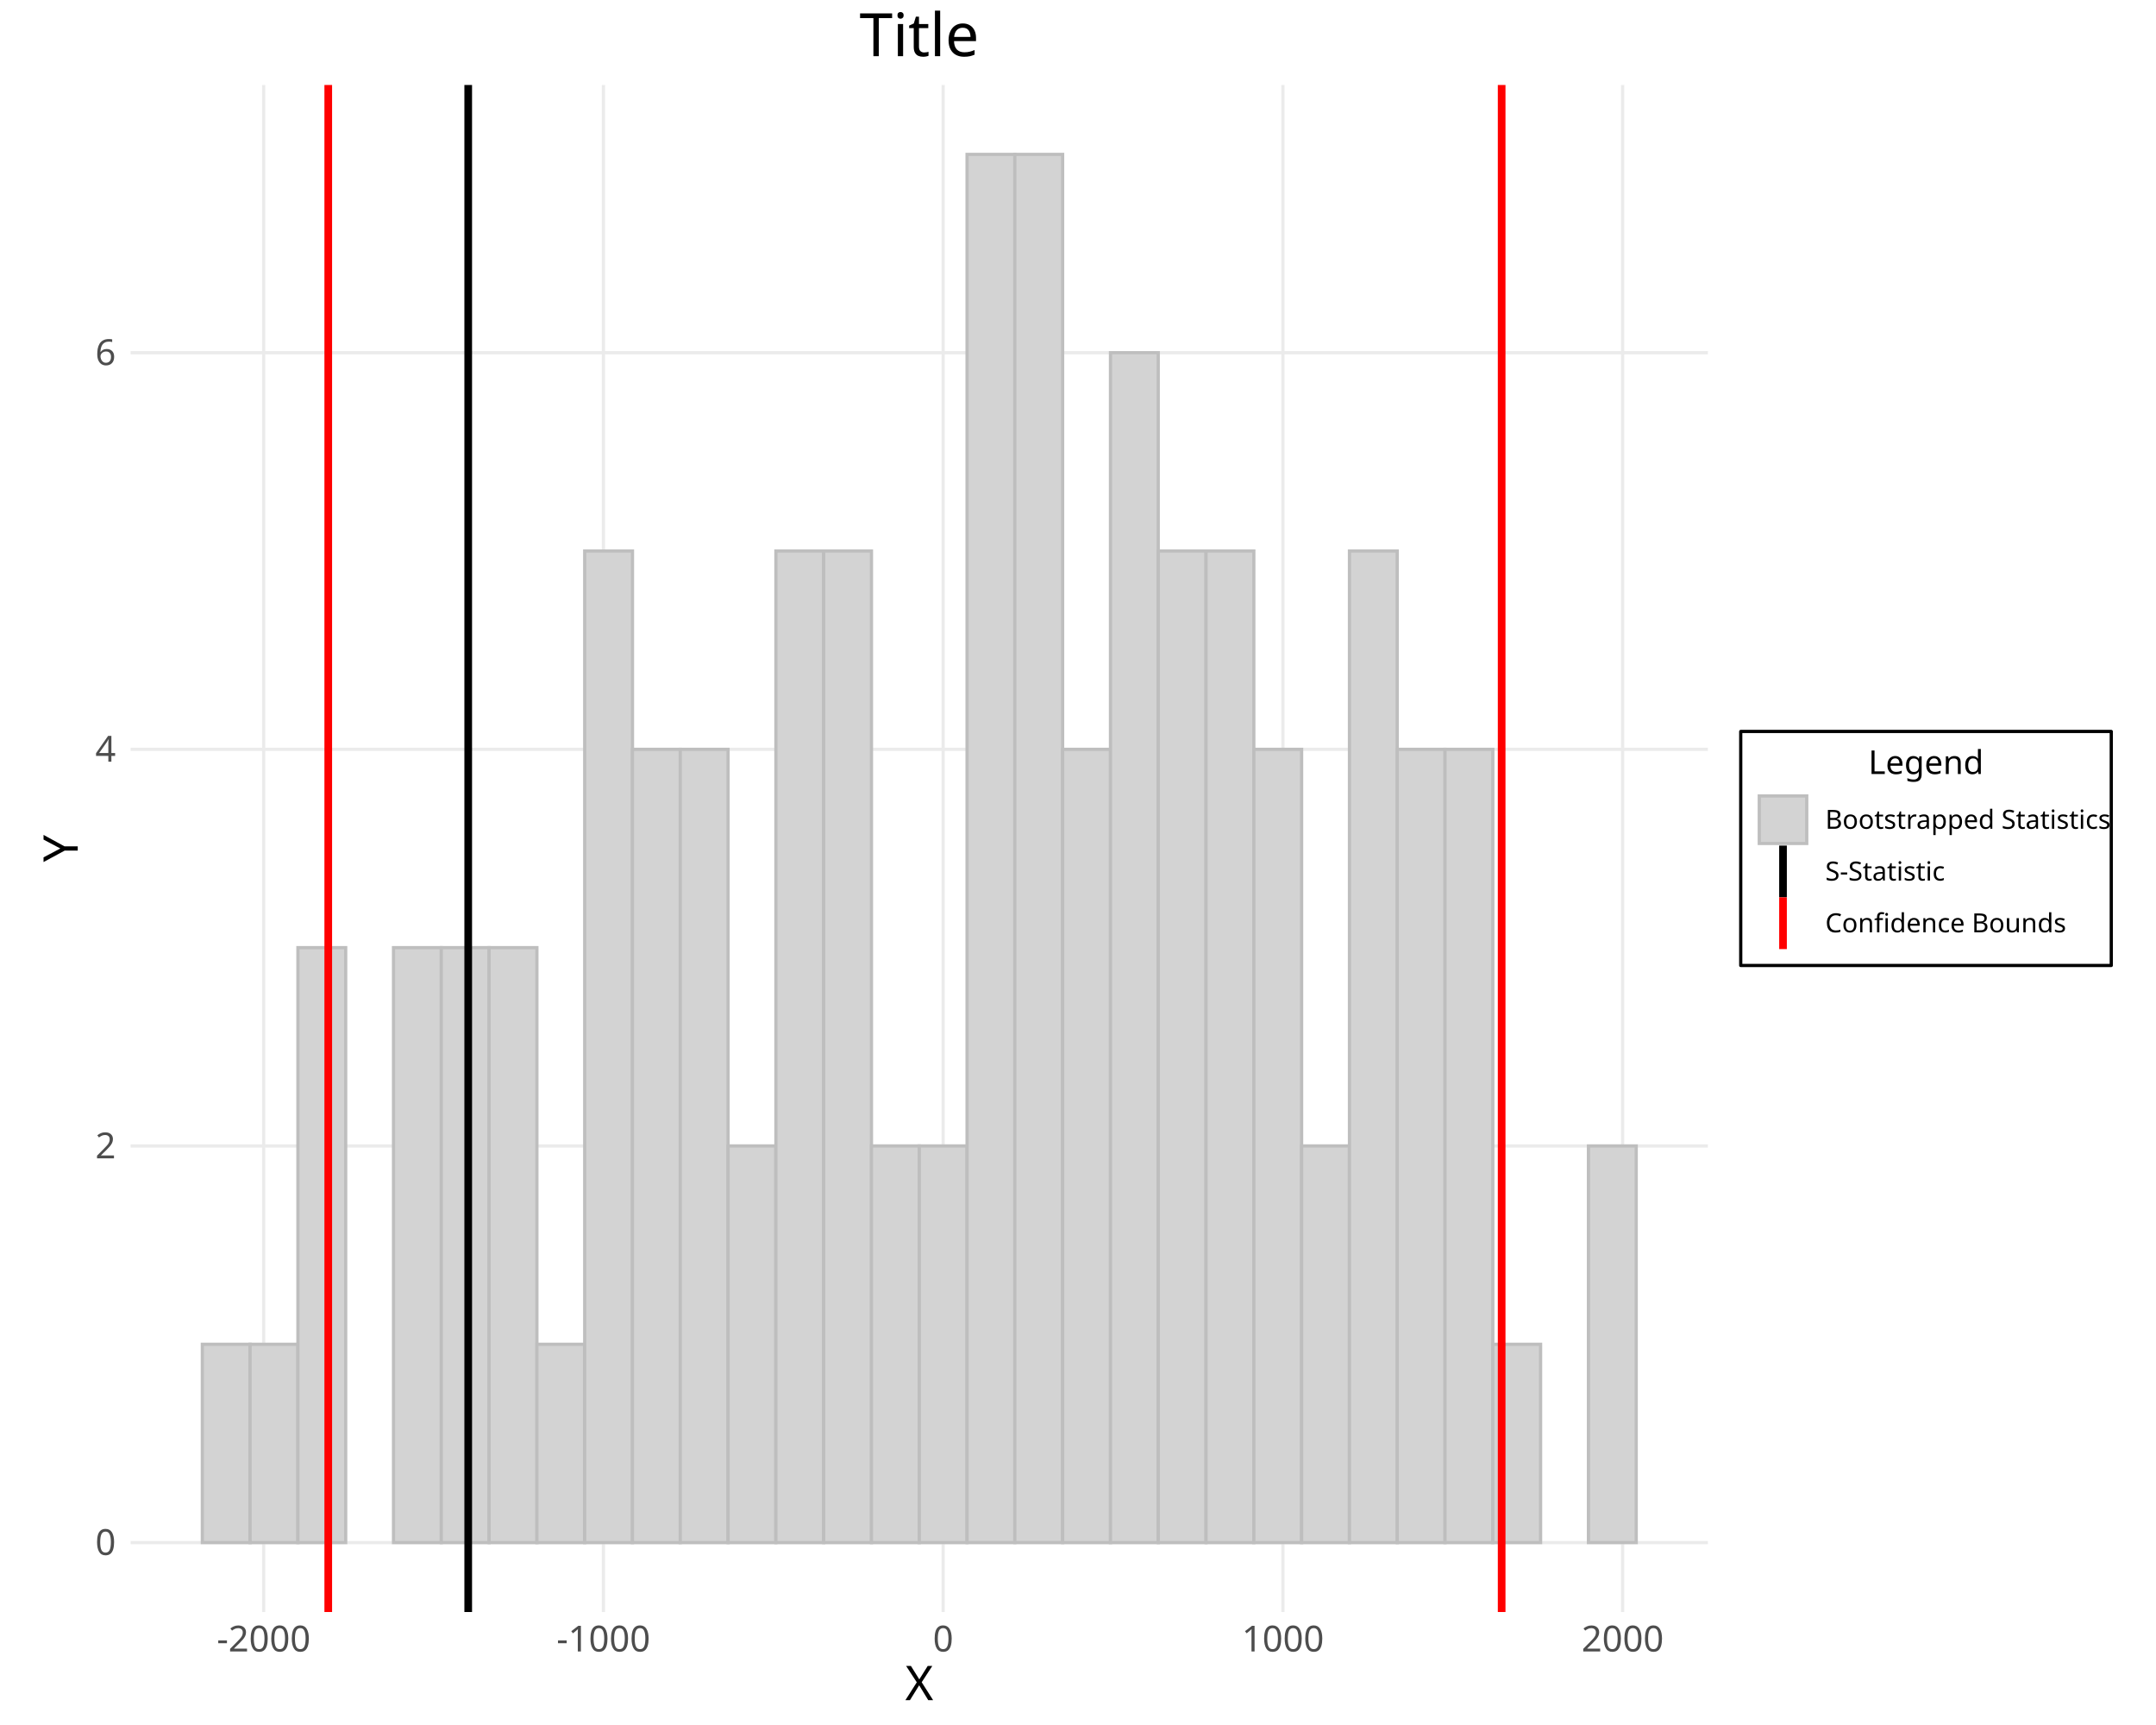
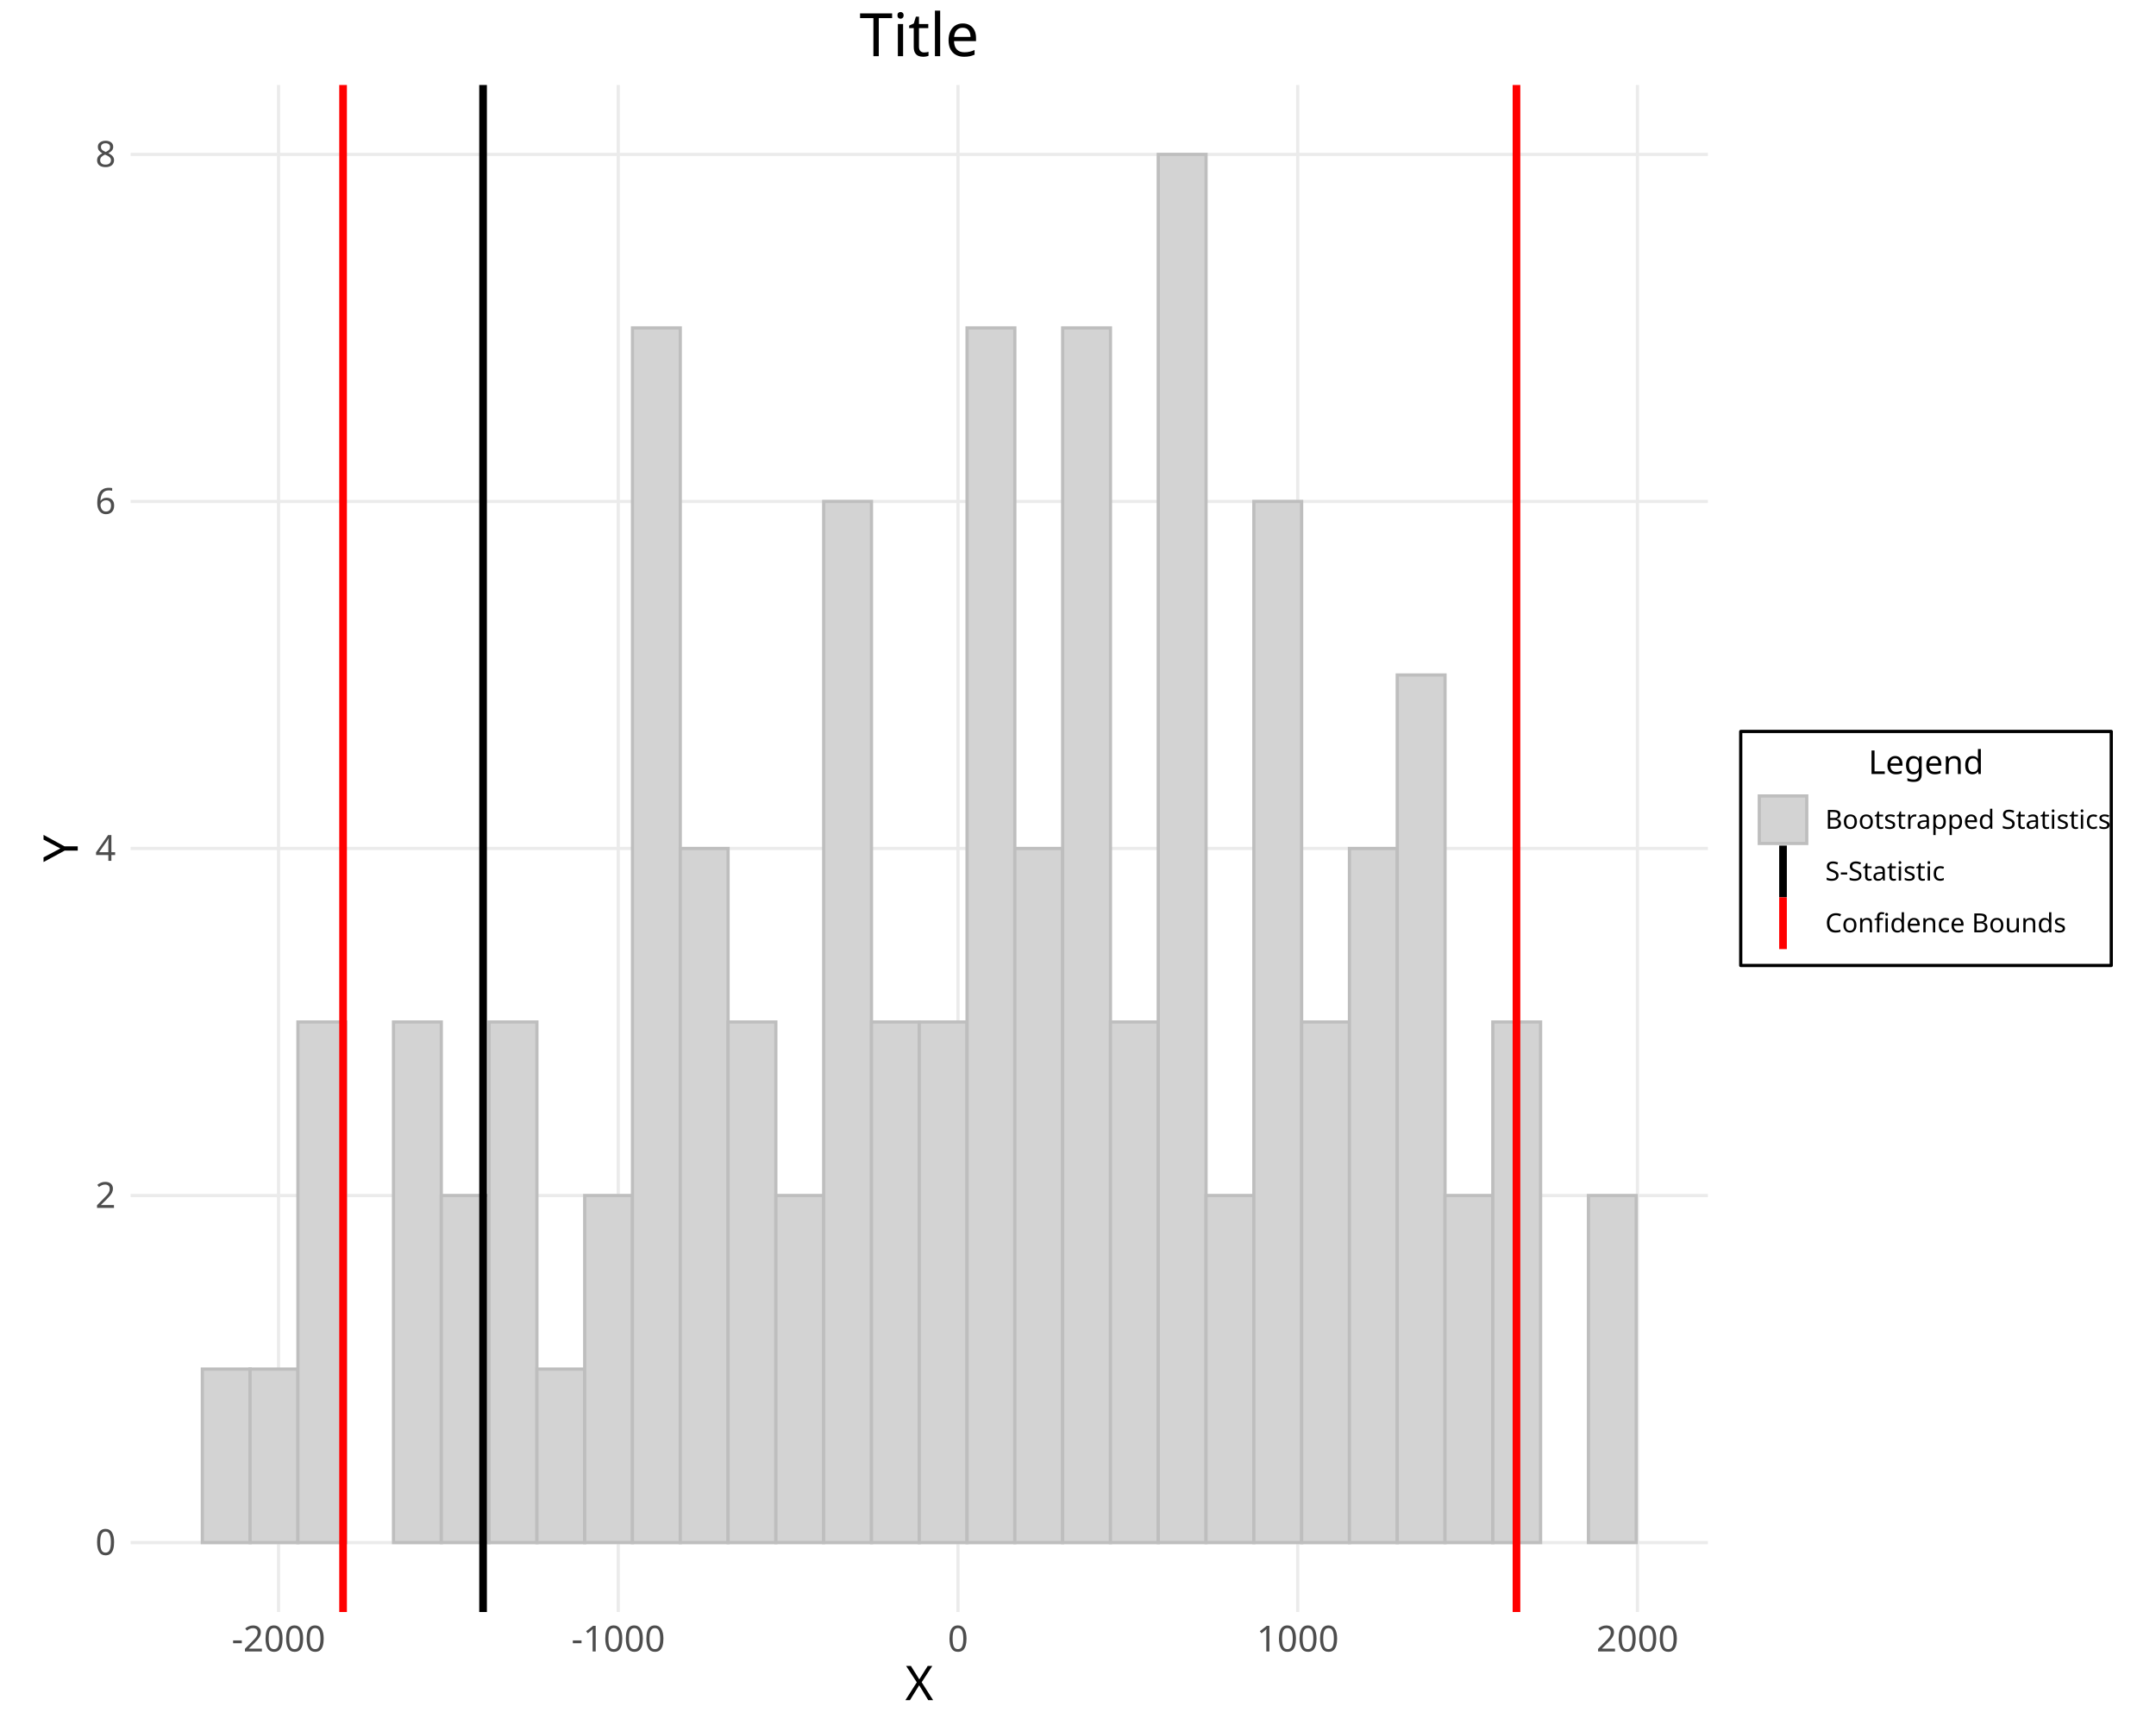
<svg xmlns="http://www.w3.org/2000/svg" class="svglite" data-engine-version="2.0" width="720.00pt" height="576.00pt" viewBox="0 0 720.00 576.00">
  <defs>
    <style type="text/css">
    .svglite line, .svglite polyline, .svglite polygon, .svglite path, .svglite rect, .svglite circle {
      fill: none;
      stroke: #000000;
      stroke-linecap: round;
      stroke-linejoin: round;
      stroke-miterlimit: 10.00;
    }
  </style>
  </defs>
  <rect width="100%" height="100%" style="stroke: none; fill: #FFFFFF;" />
  <defs>
    <clipPath id="cpMC4wMHw3MjAuMDB8MC4wMHw1NzYuMDA=">
      <rect x="0.00" y="0.00" width="720.00" height="576.00" />
    </clipPath>
  </defs>
  <g clip-path="url(#cpMC4wMHw3MjAuMDB8MC4wMHw1NzYuMDA=)">
    <rect x="0.00" y="0.00" width="720.00" height="576.00" style="stroke-width: 1.07; stroke: none; fill: #FFFFFF;" />
  </g>
  <defs>
    <clipPath id="cpNDMuNjJ8NTcwLjM2fDI4LjM4fDUzOC4yNw==">
      <rect x="43.62" y="28.38" width="526.74" height="509.89" />
    </clipPath>
  </defs>
  <g clip-path="url(#cpNDMuNjJ8NTcwLjM2fDI4LjM4fDUzOC4yNw==)">
    <polyline points="43.62,515.09 570.36,515.09 " style="stroke-width: 1.07; stroke: #EBEBEB; stroke-linecap: butt;" />
-     <polyline points="43.62,382.65 570.36,382.65 " style="stroke-width: 1.07; stroke: #EBEBEB; stroke-linecap: butt;" />
-     <polyline points="43.62,250.21 570.36,250.21 " style="stroke-width: 1.07; stroke: #EBEBEB; stroke-linecap: butt;" />
-     <polyline points="43.62,117.77 570.36,117.77 " style="stroke-width: 1.07; stroke: #EBEBEB; stroke-linecap: butt;" />
-     <polyline points="88.06,538.27 88.06,28.38 " style="stroke-width: 1.07; stroke: #EBEBEB; stroke-linecap: butt;" />
-     <polyline points="201.52,538.27 201.52,28.38 " style="stroke-width: 1.07; stroke: #EBEBEB; stroke-linecap: butt;" />
-     <polyline points="314.97,538.27 314.97,28.38 " style="stroke-width: 1.07; stroke: #EBEBEB; stroke-linecap: butt;" />
-     <polyline points="428.43,538.27 428.43,28.38 " style="stroke-width: 1.07; stroke: #EBEBEB; stroke-linecap: butt;" />
-     <polyline points="541.88,538.27 541.88,28.38 " style="stroke-width: 1.07; stroke: #EBEBEB; stroke-linecap: butt;" />
-     <rect x="67.57" y="448.87" width="15.96" height="66.22" style="stroke-width: 1.07; stroke: #BEBEBE; stroke-linecap: butt; stroke-linejoin: miter; fill: #D3D3D3;" />
-     <rect x="83.53" y="448.87" width="15.96" height="66.22" style="stroke-width: 1.07; stroke: #BEBEBE; stroke-linecap: butt; stroke-linejoin: miter; fill: #D3D3D3;" />
-     <rect x="99.49" y="316.43" width="15.96" height="198.66" style="stroke-width: 1.07; stroke: #BEBEBE; stroke-linecap: butt; stroke-linejoin: miter; fill: #D3D3D3;" />
+     <polyline points="43.62,399.20 570.36,399.20 " style="stroke-width: 1.07; stroke: #EBEBEB; stroke-linecap: butt;" />
+     <polyline points="43.62,283.32 570.36,283.32 " style="stroke-width: 1.07; stroke: #EBEBEB; stroke-linecap: butt;" />
+     <polyline points="43.62,167.44 570.36,167.44 " style="stroke-width: 1.07; stroke: #EBEBEB; stroke-linecap: butt;" />
+     <polyline points="43.62,51.55 570.36,51.55 " style="stroke-width: 1.07; stroke: #EBEBEB; stroke-linecap: butt;" />
+     <polyline points="93.02,538.27 93.02,28.38 " style="stroke-width: 1.07; stroke: #EBEBEB; stroke-linecap: butt;" />
+     <polyline points="206.47,538.27 206.47,28.38 " style="stroke-width: 1.07; stroke: #EBEBEB; stroke-linecap: butt;" />
+     <polyline points="319.92,538.27 319.92,28.38 " style="stroke-width: 1.07; stroke: #EBEBEB; stroke-linecap: butt;" />
+     <polyline points="433.38,538.27 433.38,28.38 " style="stroke-width: 1.07; stroke: #EBEBEB; stroke-linecap: butt;" />
+     <polyline points="546.83,538.27 546.83,28.38 " style="stroke-width: 1.07; stroke: #EBEBEB; stroke-linecap: butt;" />
+     <rect x="67.57" y="457.15" width="15.96" height="57.94" style="stroke-width: 1.07; stroke: #BEBEBE; stroke-linecap: butt; stroke-linejoin: miter; fill: #D3D3D3;" />
+     <rect x="83.53" y="457.15" width="15.96" height="57.94" style="stroke-width: 1.07; stroke: #BEBEBE; stroke-linecap: butt; stroke-linejoin: miter; fill: #D3D3D3;" />
+     <rect x="99.49" y="341.26" width="15.96" height="173.83" style="stroke-width: 1.07; stroke: #BEBEBE; stroke-linecap: butt; stroke-linejoin: miter; fill: #D3D3D3;" />
    <rect x="115.45" y="515.09" width="15.96" height="0.00" style="stroke-width: 1.07; stroke: #BEBEBE; stroke-linecap: butt; stroke-linejoin: miter; fill: #D3D3D3;" />
-     <rect x="131.41" y="316.43" width="15.96" height="198.66" style="stroke-width: 1.07; stroke: #BEBEBE; stroke-linecap: butt; stroke-linejoin: miter; fill: #D3D3D3;" />
-     <rect x="147.37" y="316.43" width="15.96" height="198.66" style="stroke-width: 1.07; stroke: #BEBEBE; stroke-linecap: butt; stroke-linejoin: miter; fill: #D3D3D3;" />
-     <rect x="163.34" y="316.43" width="15.96" height="198.66" style="stroke-width: 1.07; stroke: #BEBEBE; stroke-linecap: butt; stroke-linejoin: miter; fill: #D3D3D3;" />
-     <rect x="179.30" y="448.87" width="15.96" height="66.22" style="stroke-width: 1.07; stroke: #BEBEBE; stroke-linecap: butt; stroke-linejoin: miter; fill: #D3D3D3;" />
-     <rect x="195.26" y="183.99" width="15.96" height="331.10" style="stroke-width: 1.07; stroke: #BEBEBE; stroke-linecap: butt; stroke-linejoin: miter; fill: #D3D3D3;" />
-     <rect x="211.22" y="250.21" width="15.96" height="264.88" style="stroke-width: 1.07; stroke: #BEBEBE; stroke-linecap: butt; stroke-linejoin: miter; fill: #D3D3D3;" />
-     <rect x="227.18" y="250.21" width="15.96" height="264.88" style="stroke-width: 1.07; stroke: #BEBEBE; stroke-linecap: butt; stroke-linejoin: miter; fill: #D3D3D3;" />
-     <rect x="243.14" y="382.65" width="15.96" height="132.44" style="stroke-width: 1.07; stroke: #BEBEBE; stroke-linecap: butt; stroke-linejoin: miter; fill: #D3D3D3;" />
-     <rect x="259.11" y="183.99" width="15.96" height="331.10" style="stroke-width: 1.07; stroke: #BEBEBE; stroke-linecap: butt; stroke-linejoin: miter; fill: #D3D3D3;" />
-     <rect x="275.07" y="183.99" width="15.96" height="331.10" style="stroke-width: 1.07; stroke: #BEBEBE; stroke-linecap: butt; stroke-linejoin: miter; fill: #D3D3D3;" />
-     <rect x="291.03" y="382.65" width="15.96" height="132.44" style="stroke-width: 1.07; stroke: #BEBEBE; stroke-linecap: butt; stroke-linejoin: miter; fill: #D3D3D3;" />
-     <rect x="306.99" y="382.65" width="15.96" height="132.44" style="stroke-width: 1.07; stroke: #BEBEBE; stroke-linecap: butt; stroke-linejoin: miter; fill: #D3D3D3;" />
-     <rect x="322.95" y="51.55" width="15.96" height="463.53" style="stroke-width: 1.07; stroke: #BEBEBE; stroke-linecap: butt; stroke-linejoin: miter; fill: #D3D3D3;" />
-     <rect x="338.91" y="51.55" width="15.96" height="463.53" style="stroke-width: 1.07; stroke: #BEBEBE; stroke-linecap: butt; stroke-linejoin: miter; fill: #D3D3D3;" />
-     <rect x="354.88" y="250.21" width="15.96" height="264.88" style="stroke-width: 1.07; stroke: #BEBEBE; stroke-linecap: butt; stroke-linejoin: miter; fill: #D3D3D3;" />
-     <rect x="370.84" y="117.77" width="15.96" height="397.32" style="stroke-width: 1.07; stroke: #BEBEBE; stroke-linecap: butt; stroke-linejoin: miter; fill: #D3D3D3;" />
-     <rect x="386.80" y="183.99" width="15.96" height="331.10" style="stroke-width: 1.07; stroke: #BEBEBE; stroke-linecap: butt; stroke-linejoin: miter; fill: #D3D3D3;" />
-     <rect x="402.76" y="183.99" width="15.96" height="331.10" style="stroke-width: 1.07; stroke: #BEBEBE; stroke-linecap: butt; stroke-linejoin: miter; fill: #D3D3D3;" />
-     <rect x="418.72" y="250.21" width="15.96" height="264.88" style="stroke-width: 1.07; stroke: #BEBEBE; stroke-linecap: butt; stroke-linejoin: miter; fill: #D3D3D3;" />
-     <rect x="434.69" y="382.65" width="15.96" height="132.44" style="stroke-width: 1.07; stroke: #BEBEBE; stroke-linecap: butt; stroke-linejoin: miter; fill: #D3D3D3;" />
-     <rect x="450.65" y="183.99" width="15.96" height="331.10" style="stroke-width: 1.07; stroke: #BEBEBE; stroke-linecap: butt; stroke-linejoin: miter; fill: #D3D3D3;" />
-     <rect x="466.61" y="250.21" width="15.96" height="264.88" style="stroke-width: 1.07; stroke: #BEBEBE; stroke-linecap: butt; stroke-linejoin: miter; fill: #D3D3D3;" />
-     <rect x="482.57" y="250.21" width="15.96" height="264.88" style="stroke-width: 1.07; stroke: #BEBEBE; stroke-linecap: butt; stroke-linejoin: miter; fill: #D3D3D3;" />
-     <rect x="498.53" y="448.87" width="15.96" height="66.22" style="stroke-width: 1.07; stroke: #BEBEBE; stroke-linecap: butt; stroke-linejoin: miter; fill: #D3D3D3;" />
+     <rect x="131.41" y="341.26" width="15.96" height="173.83" style="stroke-width: 1.07; stroke: #BEBEBE; stroke-linecap: butt; stroke-linejoin: miter; fill: #D3D3D3;" />
+     <rect x="147.37" y="399.20" width="15.96" height="115.88" style="stroke-width: 1.07; stroke: #BEBEBE; stroke-linecap: butt; stroke-linejoin: miter; fill: #D3D3D3;" />
+     <rect x="163.34" y="341.26" width="15.96" height="173.83" style="stroke-width: 1.07; stroke: #BEBEBE; stroke-linecap: butt; stroke-linejoin: miter; fill: #D3D3D3;" />
+     <rect x="179.30" y="457.15" width="15.96" height="57.94" style="stroke-width: 1.07; stroke: #BEBEBE; stroke-linecap: butt; stroke-linejoin: miter; fill: #D3D3D3;" />
+     <rect x="195.26" y="399.20" width="15.96" height="115.88" style="stroke-width: 1.07; stroke: #BEBEBE; stroke-linecap: butt; stroke-linejoin: miter; fill: #D3D3D3;" />
+     <rect x="211.22" y="109.50" width="15.96" height="405.59" style="stroke-width: 1.07; stroke: #BEBEBE; stroke-linecap: butt; stroke-linejoin: miter; fill: #D3D3D3;" />
+     <rect x="227.18" y="283.32" width="15.96" height="231.77" style="stroke-width: 1.07; stroke: #BEBEBE; stroke-linecap: butt; stroke-linejoin: miter; fill: #D3D3D3;" />
+     <rect x="243.14" y="341.26" width="15.96" height="173.83" style="stroke-width: 1.07; stroke: #BEBEBE; stroke-linecap: butt; stroke-linejoin: miter; fill: #D3D3D3;" />
+     <rect x="259.11" y="399.20" width="15.96" height="115.88" style="stroke-width: 1.07; stroke: #BEBEBE; stroke-linecap: butt; stroke-linejoin: miter; fill: #D3D3D3;" />
+     <rect x="275.07" y="167.44" width="15.96" height="347.65" style="stroke-width: 1.07; stroke: #BEBEBE; stroke-linecap: butt; stroke-linejoin: miter; fill: #D3D3D3;" />
+     <rect x="291.03" y="341.26" width="15.96" height="173.83" style="stroke-width: 1.07; stroke: #BEBEBE; stroke-linecap: butt; stroke-linejoin: miter; fill: #D3D3D3;" />
+     <rect x="306.99" y="341.26" width="15.96" height="173.83" style="stroke-width: 1.07; stroke: #BEBEBE; stroke-linecap: butt; stroke-linejoin: miter; fill: #D3D3D3;" />
+     <rect x="322.95" y="109.50" width="15.96" height="405.59" style="stroke-width: 1.07; stroke: #BEBEBE; stroke-linecap: butt; stroke-linejoin: miter; fill: #D3D3D3;" />
+     <rect x="338.91" y="283.32" width="15.96" height="231.77" style="stroke-width: 1.07; stroke: #BEBEBE; stroke-linecap: butt; stroke-linejoin: miter; fill: #D3D3D3;" />
+     <rect x="354.88" y="109.50" width="15.96" height="405.59" style="stroke-width: 1.07; stroke: #BEBEBE; stroke-linecap: butt; stroke-linejoin: miter; fill: #D3D3D3;" />
+     <rect x="370.84" y="341.26" width="15.96" height="173.83" style="stroke-width: 1.07; stroke: #BEBEBE; stroke-linecap: butt; stroke-linejoin: miter; fill: #D3D3D3;" />
+     <rect x="386.80" y="51.55" width="15.96" height="463.53" style="stroke-width: 1.07; stroke: #BEBEBE; stroke-linecap: butt; stroke-linejoin: miter; fill: #D3D3D3;" />
+     <rect x="402.76" y="399.20" width="15.96" height="115.88" style="stroke-width: 1.07; stroke: #BEBEBE; stroke-linecap: butt; stroke-linejoin: miter; fill: #D3D3D3;" />
+     <rect x="418.72" y="167.44" width="15.96" height="347.65" style="stroke-width: 1.07; stroke: #BEBEBE; stroke-linecap: butt; stroke-linejoin: miter; fill: #D3D3D3;" />
+     <rect x="434.69" y="341.26" width="15.96" height="173.83" style="stroke-width: 1.07; stroke: #BEBEBE; stroke-linecap: butt; stroke-linejoin: miter; fill: #D3D3D3;" />
+     <rect x="450.65" y="283.32" width="15.96" height="231.77" style="stroke-width: 1.07; stroke: #BEBEBE; stroke-linecap: butt; stroke-linejoin: miter; fill: #D3D3D3;" />
+     <rect x="466.61" y="225.38" width="15.96" height="289.71" style="stroke-width: 1.07; stroke: #BEBEBE; stroke-linecap: butt; stroke-linejoin: miter; fill: #D3D3D3;" />
+     <rect x="482.57" y="399.20" width="15.96" height="115.88" style="stroke-width: 1.07; stroke: #BEBEBE; stroke-linecap: butt; stroke-linejoin: miter; fill: #D3D3D3;" />
+     <rect x="498.53" y="341.26" width="15.96" height="173.83" style="stroke-width: 1.07; stroke: #BEBEBE; stroke-linecap: butt; stroke-linejoin: miter; fill: #D3D3D3;" />
    <rect x="514.49" y="515.09" width="15.96" height="0.00" style="stroke-width: 1.07; stroke: #BEBEBE; stroke-linecap: butt; stroke-linejoin: miter; fill: #D3D3D3;" />
-     <rect x="530.46" y="382.65" width="15.96" height="132.44" style="stroke-width: 1.07; stroke: #BEBEBE; stroke-linecap: butt; stroke-linejoin: miter; fill: #D3D3D3;" />
-     <line x1="109.62" y1="538.27" x2="109.62" y2="28.38" style="stroke-width: 2.56; stroke: #FF0000; stroke-linecap: butt;" />
-     <line x1="501.48" y1="538.27" x2="501.48" y2="28.38" style="stroke-width: 2.56; stroke: #FF0000; stroke-linecap: butt;" />
-     <line x1="156.36" y1="538.27" x2="156.36" y2="28.38" style="stroke-width: 2.56; stroke-linecap: butt;" />
+     <rect x="530.46" y="399.20" width="15.96" height="115.88" style="stroke-width: 1.07; stroke: #BEBEBE; stroke-linecap: butt; stroke-linejoin: miter; fill: #D3D3D3;" />
+     <line x1="114.57" y1="538.27" x2="114.57" y2="28.38" style="stroke-width: 2.56; stroke: #FF0000; stroke-linecap: butt;" />
+     <line x1="506.43" y1="538.27" x2="506.43" y2="28.38" style="stroke-width: 2.56; stroke: #FF0000; stroke-linecap: butt;" />
+     <line x1="161.32" y1="538.27" x2="161.32" y2="28.38" style="stroke-width: 2.56; stroke-linecap: butt;" />
  </g>
  <g clip-path="url(#cpMC4wMHw3MjAuMDB8MC4wMHw1NzYuMDA=)">
    <text x="38.69" y="519.22" text-anchor="end" style="font-size: 12.00px; fill: #4D4D4D; font-family: sans;" textLength="6.67px" lengthAdjust="spacingAndGlyphs">0</text>
-     <text x="38.69" y="386.78" text-anchor="end" style="font-size: 12.00px; fill: #4D4D4D; font-family: sans;" textLength="6.67px" lengthAdjust="spacingAndGlyphs">2</text>
-     <text x="38.69" y="254.34" text-anchor="end" style="font-size: 12.00px; fill: #4D4D4D; font-family: sans;" textLength="6.67px" lengthAdjust="spacingAndGlyphs">4</text>
-     <text x="38.69" y="121.90" text-anchor="end" style="font-size: 12.00px; fill: #4D4D4D; font-family: sans;" textLength="6.67px" lengthAdjust="spacingAndGlyphs">6</text>
-     <text x="88.06" y="551.45" text-anchor="middle" style="font-size: 12.00px; fill: #4D4D4D; font-family: sans;" textLength="30.69px" lengthAdjust="spacingAndGlyphs">-2000</text>
-     <text x="201.52" y="551.45" text-anchor="middle" style="font-size: 12.00px; fill: #4D4D4D; font-family: sans;" textLength="30.69px" lengthAdjust="spacingAndGlyphs">-1000</text>
-     <text x="314.97" y="551.45" text-anchor="middle" style="font-size: 12.00px; fill: #4D4D4D; font-family: sans;" textLength="6.67px" lengthAdjust="spacingAndGlyphs">0</text>
-     <text x="428.43" y="551.45" text-anchor="middle" style="font-size: 12.00px; fill: #4D4D4D; font-family: sans;" textLength="26.70px" lengthAdjust="spacingAndGlyphs">1000</text>
-     <text x="541.88" y="551.45" text-anchor="middle" style="font-size: 12.00px; fill: #4D4D4D; font-family: sans;" textLength="26.70px" lengthAdjust="spacingAndGlyphs">2000</text>
+     <text x="38.69" y="403.33" text-anchor="end" style="font-size: 12.00px; fill: #4D4D4D; font-family: sans;" textLength="6.67px" lengthAdjust="spacingAndGlyphs">2</text>
+     <text x="38.69" y="287.45" text-anchor="end" style="font-size: 12.00px; fill: #4D4D4D; font-family: sans;" textLength="6.67px" lengthAdjust="spacingAndGlyphs">4</text>
+     <text x="38.69" y="171.57" text-anchor="end" style="font-size: 12.00px; fill: #4D4D4D; font-family: sans;" textLength="6.67px" lengthAdjust="spacingAndGlyphs">6</text>
+     <text x="38.69" y="55.68" text-anchor="end" style="font-size: 12.00px; fill: #4D4D4D; font-family: sans;" textLength="6.67px" lengthAdjust="spacingAndGlyphs">8</text>
+     <text x="93.02" y="551.45" text-anchor="middle" style="font-size: 12.00px; fill: #4D4D4D; font-family: sans;" textLength="30.69px" lengthAdjust="spacingAndGlyphs">-2000</text>
+     <text x="206.47" y="551.45" text-anchor="middle" style="font-size: 12.00px; fill: #4D4D4D; font-family: sans;" textLength="30.69px" lengthAdjust="spacingAndGlyphs">-1000</text>
+     <text x="319.92" y="551.45" text-anchor="middle" style="font-size: 12.00px; fill: #4D4D4D; font-family: sans;" textLength="6.67px" lengthAdjust="spacingAndGlyphs">0</text>
+     <text x="433.38" y="551.45" text-anchor="middle" style="font-size: 12.00px; fill: #4D4D4D; font-family: sans;" textLength="26.70px" lengthAdjust="spacingAndGlyphs">1000</text>
+     <text x="546.83" y="551.45" text-anchor="middle" style="font-size: 12.00px; fill: #4D4D4D; font-family: sans;" textLength="26.70px" lengthAdjust="spacingAndGlyphs">2000</text>
    <text x="306.99" y="567.70" text-anchor="middle" style="font-size: 16.00px; font-family: sans;" textLength="10.68px" lengthAdjust="spacingAndGlyphs">X</text>
    <text transform="translate(25.96,283.32) rotate(-90)" text-anchor="middle" style="font-size: 16.00px; font-family: sans;" textLength="10.68px" lengthAdjust="spacingAndGlyphs">Y</text>
    <rect x="581.32" y="244.25" width="123.74" height="78.13" style="stroke-width: 0.75; fill: #FFFFFF;" />
    <rect x="581.32" y="244.25" width="123.74" height="78.13" style="stroke-width: 1.07; fill: #FFFFFF;" />
    <text x="643.19" y="258.45" text-anchor="middle" style="font-size: 11.00px; font-family: sans;" textLength="36.71px" lengthAdjust="spacingAndGlyphs">Legend</text>
    <rect x="587.51" y="265.78" width="15.86" height="15.86" style="stroke-width: 1.07; stroke: #BEBEBE; stroke-linecap: butt; stroke-linejoin: miter; fill: #D3D3D3;" />
    <line x1="595.44" y1="299.63" x2="595.44" y2="282.35" style="stroke-width: 2.56; stroke-linecap: butt;" />
    <line x1="595.44" y1="316.91" x2="595.44" y2="299.63" style="stroke-width: 2.56; stroke: #FF0000; stroke-linecap: butt;" />
    <text x="609.56" y="276.74" style="font-size: 8.80px; font-family: sans;" textLength="90.02px" lengthAdjust="spacingAndGlyphs">Bootstrapped Statistics</text>
    <text x="609.56" y="294.02" style="font-size: 8.80px; font-family: sans;" textLength="39.62px" lengthAdjust="spacingAndGlyphs">S-Statistic</text>
    <text x="609.56" y="311.30" style="font-size: 8.80px; font-family: sans;" textLength="76.82px" lengthAdjust="spacingAndGlyphs">Confidence Bounds</text>
    <text x="306.99" y="18.75" text-anchor="middle" style="font-size: 20.00px; font-family: sans;" textLength="37.78px" lengthAdjust="spacingAndGlyphs">Title</text>
  </g>
</svg>
